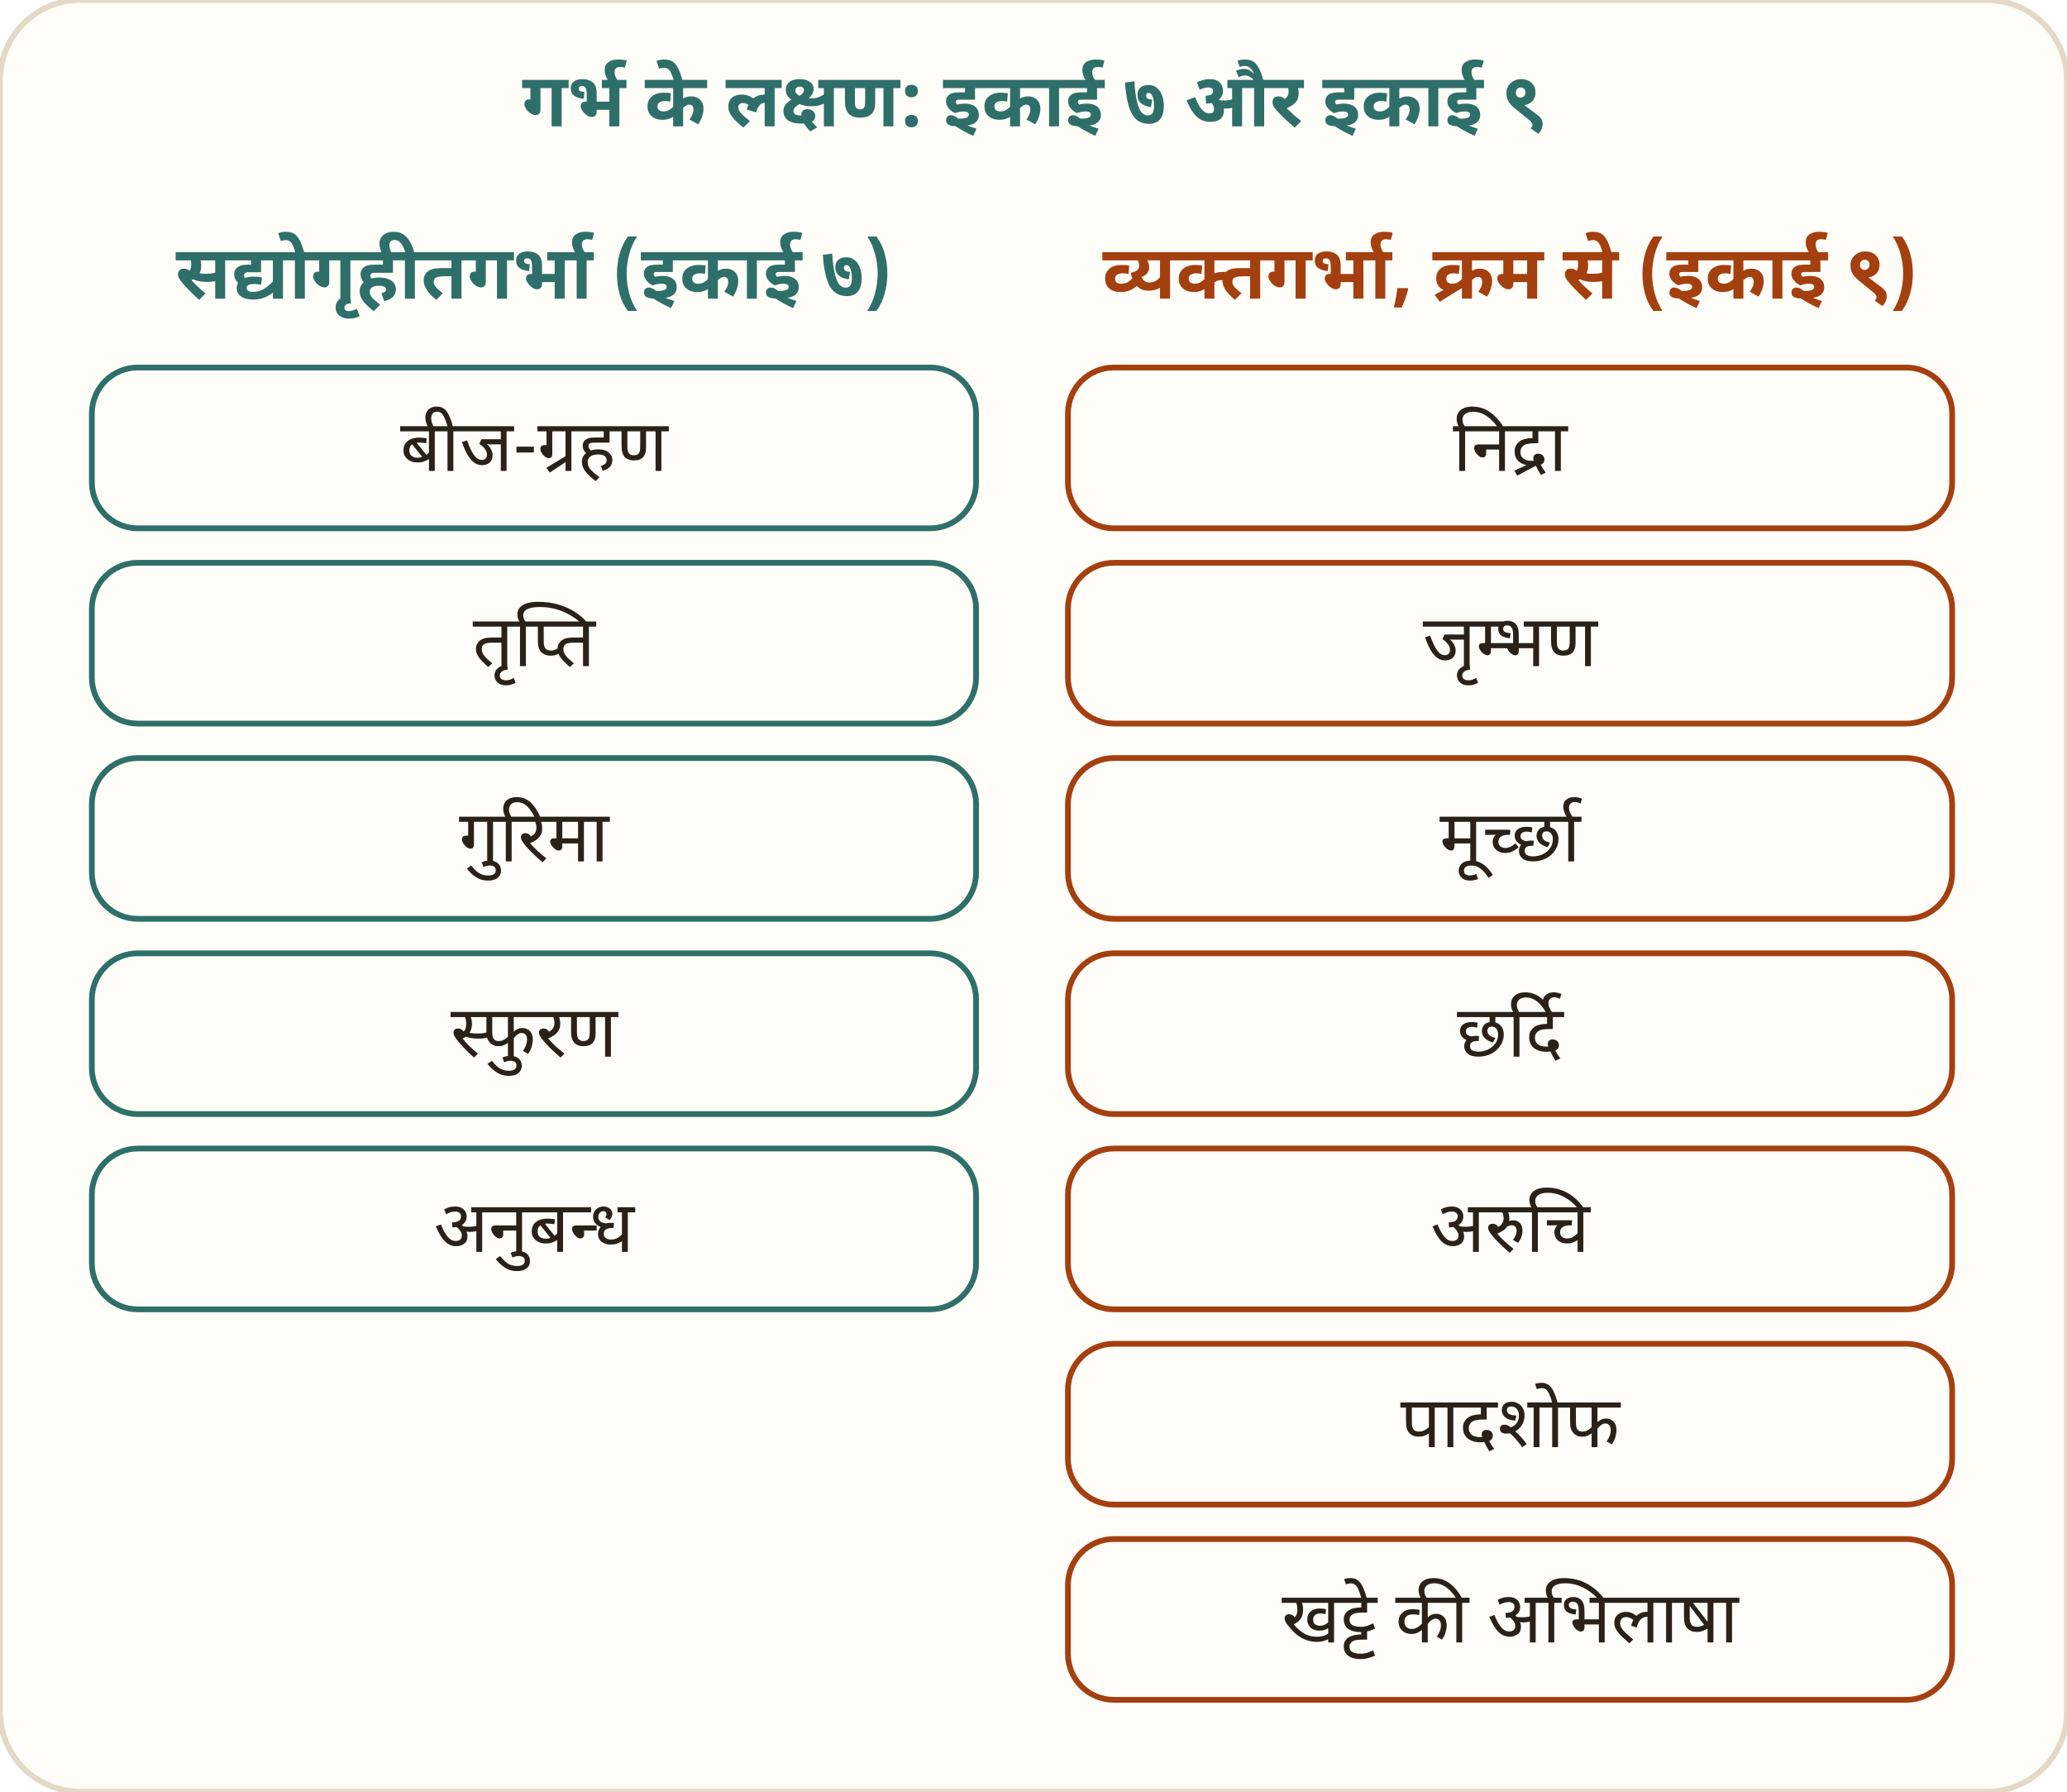
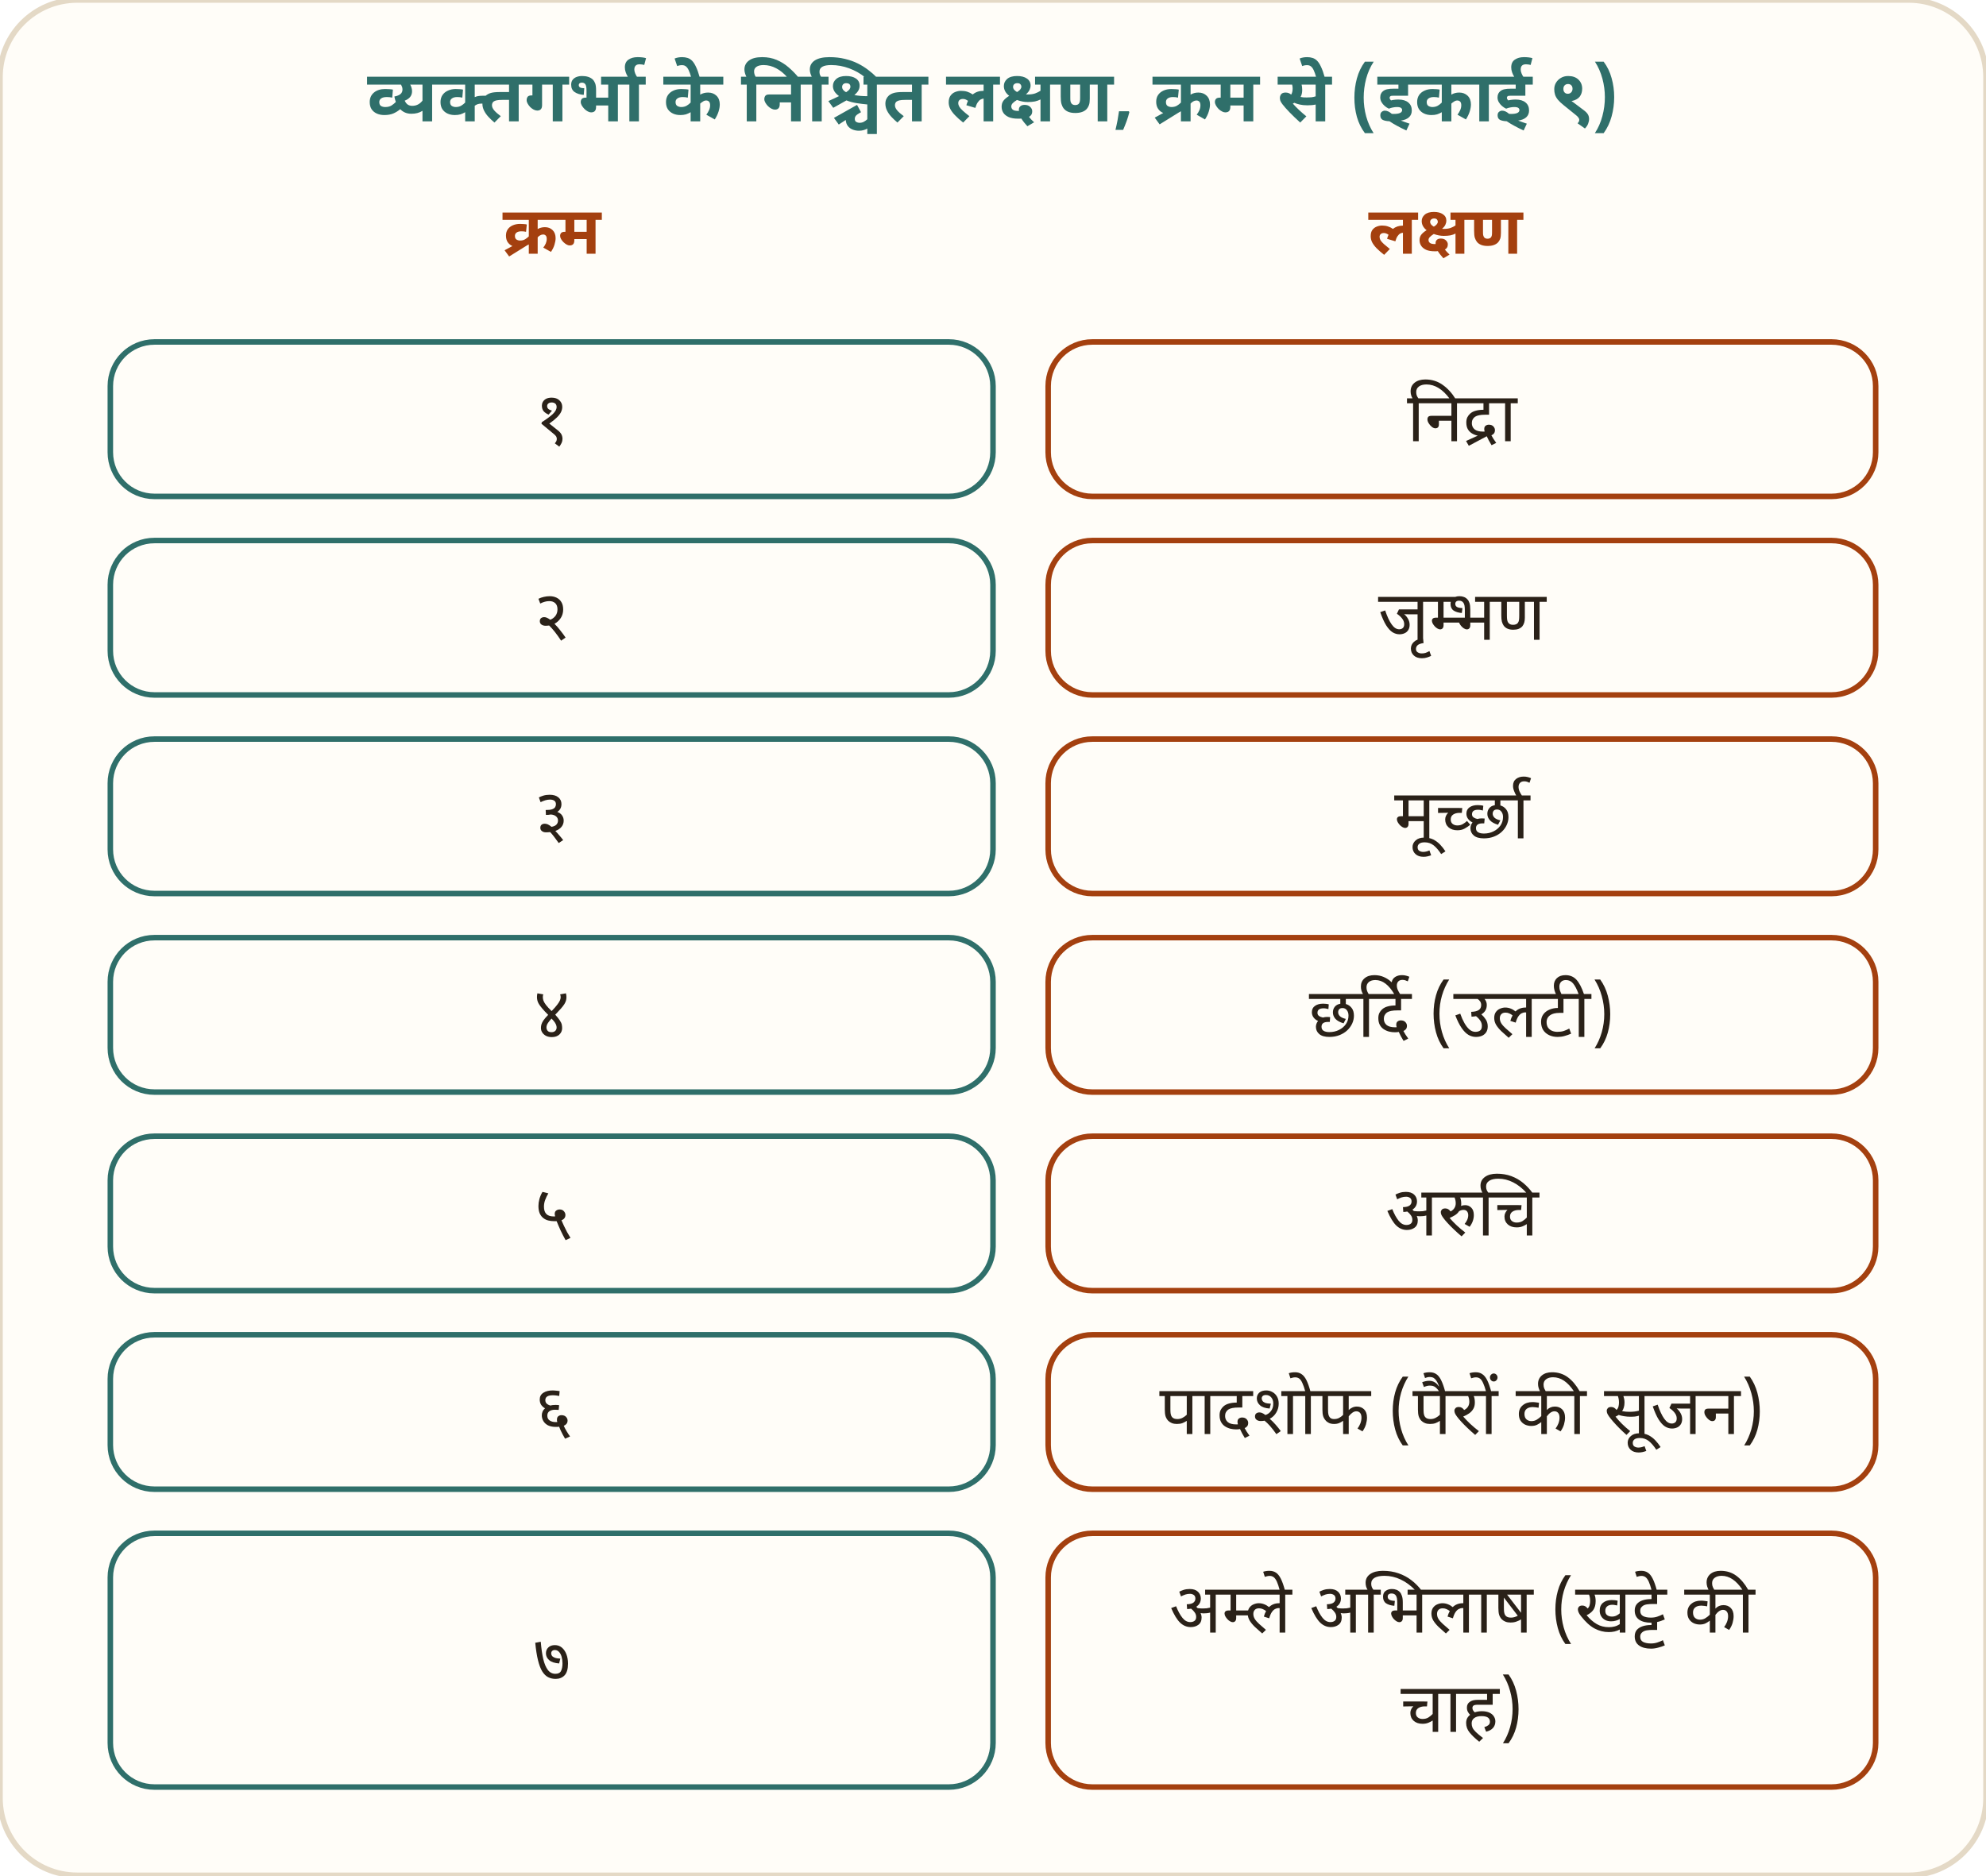
- <svg xmlns="http://www.w3.org/2000/svg" viewBox="0 0 360 312" role="img">
-   <rect width="360" height="312" rx="14" fill="#fffdf8" stroke="#e4d9c6" />
-   <text x="180" y="22" font-family="'Noto Sans Devanagari','Mukta','Nirmala UI','Mangal',sans-serif" font-size="13" font-weight="700" fill="#2f6f6a" text-anchor="middle">गर्भ के लक्षण: इकाई ७ और इकाई ९</text>
-   <text x="93" y="52" font-family="'Noto Sans Devanagari','Mukta','Nirmala UI','Mangal',sans-serif" font-size="13" font-weight="700" fill="#2f6f6a" text-anchor="middle">सद्योगृहीतगर्भा (इकाई ७)</text>
-   <rect x="16" y="64" width="154" height="28" rx="8" fill="#fffdf8" stroke="#2f6f6a" />
-   <text x="93.0" y="82.0" font-family="'Noto Sans Devanagari','Mukta','Nirmala UI','Mangal',sans-serif" font-size="12.5" font-weight="500" fill="#2a2118" text-anchor="middle">बीज-ग्रहण</text>
-   <rect x="16" y="98" width="154" height="28" rx="8" fill="#fffdf8" stroke="#2f6f6a" />
-   <text x="93.0" y="116.0" font-family="'Noto Sans Devanagari','Mukta','Nirmala UI','Mangal',sans-serif" font-size="12.5" font-weight="500" fill="#2a2118" text-anchor="middle">तृप्ति</text>
-   <rect x="16" y="132" width="154" height="28" rx="8" fill="#fffdf8" stroke="#2f6f6a" />
-   <text x="93.0" y="150.0" font-family="'Noto Sans Devanagari','Mukta','Nirmala UI','Mangal',sans-serif" font-size="12.5" font-weight="500" fill="#2a2118" text-anchor="middle">गुरिमा</text>
-   <rect x="16" y="166" width="154" height="28" rx="8" fill="#fffdf8" stroke="#2f6f6a" />
-   <text x="93.0" y="184.0" font-family="'Noto Sans Devanagari','Mukta','Nirmala UI','Mangal',sans-serif" font-size="12.5" font-weight="500" fill="#2a2118" text-anchor="middle">स्फुरण</text>
-   <rect x="16" y="200" width="154" height="28" rx="8" fill="#fffdf8" stroke="#2f6f6a" />
-   <text x="93.0" y="218.0" font-family="'Noto Sans Devanagari','Mukta','Nirmala UI','Mangal',sans-serif" font-size="12.5" font-weight="500" fill="#2a2118" text-anchor="middle">अनुबन्ध</text>
-   <text x="263" y="52" font-family="'Noto Sans Devanagari','Mukta','Nirmala UI','Mangal',sans-serif" font-size="13" font-weight="700" fill="#a4400f" text-anchor="middle">व्यक्तगर्भा, क्रम से (इकाई ९)</text>
-   <rect x="186" y="64" width="154" height="28" rx="8" fill="#fffdf8" stroke="#a4400f" />
-   <text x="263.0" y="82.0" font-family="'Noto Sans Devanagari','Mukta','Nirmala UI','Mangal',sans-serif" font-size="12.5" font-weight="500" fill="#2a2118" text-anchor="middle">निद्रा</text>
-   <rect x="186" y="98" width="154" height="28" rx="8" fill="#fffdf8" stroke="#a4400f" />
-   <text x="263.0" y="116.0" font-family="'Noto Sans Devanagari','Mukta','Nirmala UI','Mangal',sans-serif" font-size="12.5" font-weight="500" fill="#2a2118" text-anchor="middle">जृम्भण</text>
-   <rect x="186" y="132" width="154" height="28" rx="8" fill="#fffdf8" stroke="#a4400f" />
-   <text x="263.0" y="150.0" font-family="'Noto Sans Devanagari','Mukta','Nirmala UI','Mangal',sans-serif" font-size="12.5" font-weight="500" fill="#2a2118" text-anchor="middle">मूर्च्छा</text>
-   <rect x="186" y="166" width="154" height="28" rx="8" fill="#fffdf8" stroke="#a4400f" />
-   <text x="263.0" y="184.0" font-family="'Noto Sans Devanagari','Mukta','Nirmala UI','Mangal',sans-serif" font-size="12.5" font-weight="500" fill="#2a2118" text-anchor="middle">छर्दि</text>
-   <rect x="186" y="200" width="154" height="28" rx="8" fill="#fffdf8" stroke="#a4400f" />
-   <text x="263.0" y="218.0" font-family="'Noto Sans Devanagari','Mukta','Nirmala UI','Mangal',sans-serif" font-size="12.5" font-weight="500" fill="#2a2118" text-anchor="middle">अरुचि</text>
-   <rect x="186" y="234" width="154" height="28" rx="8" fill="#fffdf8" stroke="#a4400f" />
-   <text x="263.0" y="252.0" font-family="'Noto Sans Devanagari','Mukta','Nirmala UI','Mangal',sans-serif" font-size="12.5" font-weight="500" fill="#2a2118" text-anchor="middle">पादशोफ</text>
-   <rect x="186" y="268" width="154" height="28" rx="8" fill="#fffdf8" stroke="#a4400f" />
-   <text x="263.0" y="286.0" font-family="'Noto Sans Devanagari','Mukta','Nirmala UI','Mangal',sans-serif" font-size="12.5" font-weight="500" fill="#2a2118" text-anchor="middle">खट्टे की अभिलाषा</text>
+ <svg xmlns="http://www.w3.org/2000/svg" viewBox="0 0 360 340" role="img">
+   <rect width="360" height="340" rx="14" fill="#fffdf8" stroke="#e4d9c6" />
+   <text x="180" y="22" font-family="'Noto Sans Devanagari','Mukta','Nirmala UI','Mangal',sans-serif" font-size="13" font-weight="700" fill="#2f6f6a" text-anchor="middle">व्यक्तगर्भा के निश्चित लक्षण, क्रम से (इकाई ९)</text>
+   <text x="100" y="46" font-family="'Noto Sans Devanagari','Mukta','Nirmala UI','Mangal',sans-serif" font-size="12" font-weight="700" fill="#a4400f" text-anchor="middle">क्रम</text>
+   <text x="262" y="46" font-family="'Noto Sans Devanagari','Mukta','Nirmala UI','Mangal',sans-serif" font-size="12" font-weight="700" fill="#a4400f" text-anchor="middle">लक्षण</text>
+   <rect x="20" y="62" width="160" height="28" rx="8" fill="#fffdf8" stroke="#2f6f6a" />
+   <text x="100.0" y="80.0" font-family="'Noto Sans Devanagari','Mukta','Nirmala UI','Mangal',sans-serif" font-size="12.5" font-weight="500" fill="#2a2118" text-anchor="middle">१</text>
+   <rect x="190" y="62" width="150" height="28" rx="8" fill="#fffdf8" stroke="#a4400f" />
+   <text x="265.0" y="80.0" font-family="'Noto Sans Devanagari','Mukta','Nirmala UI','Mangal',sans-serif" font-size="12.5" font-weight="500" fill="#2a2118" text-anchor="middle">निद्रा</text>
+   <rect x="20" y="98" width="160" height="28" rx="8" fill="#fffdf8" stroke="#2f6f6a" />
+   <text x="100.0" y="116.0" font-family="'Noto Sans Devanagari','Mukta','Nirmala UI','Mangal',sans-serif" font-size="12.5" font-weight="500" fill="#2a2118" text-anchor="middle">२</text>
+   <rect x="190" y="98" width="150" height="28" rx="8" fill="#fffdf8" stroke="#a4400f" />
+   <text x="265.0" y="116.0" font-family="'Noto Sans Devanagari','Mukta','Nirmala UI','Mangal',sans-serif" font-size="12.5" font-weight="500" fill="#2a2118" text-anchor="middle">जृम्भण</text>
+   <rect x="20" y="134" width="160" height="28" rx="8" fill="#fffdf8" stroke="#2f6f6a" />
+   <text x="100.0" y="152.0" font-family="'Noto Sans Devanagari','Mukta','Nirmala UI','Mangal',sans-serif" font-size="12.5" font-weight="500" fill="#2a2118" text-anchor="middle">३</text>
+   <rect x="190" y="134" width="150" height="28" rx="8" fill="#fffdf8" stroke="#a4400f" />
+   <text x="265.0" y="152.0" font-family="'Noto Sans Devanagari','Mukta','Nirmala UI','Mangal',sans-serif" font-size="12.5" font-weight="500" fill="#2a2118" text-anchor="middle">मूर्च्छा</text>
+   <rect x="20" y="170" width="160" height="28" rx="8" fill="#fffdf8" stroke="#2f6f6a" />
+   <text x="100.0" y="188.0" font-family="'Noto Sans Devanagari','Mukta','Nirmala UI','Mangal',sans-serif" font-size="12.5" font-weight="500" fill="#2a2118" text-anchor="middle">४</text>
+   <rect x="190" y="170" width="150" height="28" rx="8" fill="#fffdf8" stroke="#a4400f" />
+   <text x="265.0" y="188.0" font-family="'Noto Sans Devanagari','Mukta','Nirmala UI','Mangal',sans-serif" font-size="12.5" font-weight="500" fill="#2a2118" text-anchor="middle">छर्दि (उलटी)</text>
+   <rect x="20" y="206" width="160" height="28" rx="8" fill="#fffdf8" stroke="#2f6f6a" />
+   <text x="100.0" y="224.0" font-family="'Noto Sans Devanagari','Mukta','Nirmala UI','Mangal',sans-serif" font-size="12.5" font-weight="500" fill="#2a2118" text-anchor="middle">५</text>
+   <rect x="190" y="206" width="150" height="28" rx="8" fill="#fffdf8" stroke="#a4400f" />
+   <text x="265.0" y="224.0" font-family="'Noto Sans Devanagari','Mukta','Nirmala UI','Mangal',sans-serif" font-size="12.5" font-weight="500" fill="#2a2118" text-anchor="middle">अरुचि</text>
+   <rect x="20" y="242" width="160" height="28" rx="8" fill="#fffdf8" stroke="#2f6f6a" />
+   <text x="100.0" y="260.0" font-family="'Noto Sans Devanagari','Mukta','Nirmala UI','Mangal',sans-serif" font-size="12.5" font-weight="500" fill="#2a2118" text-anchor="middle">६</text>
+   <rect x="190" y="242" width="150" height="28" rx="8" fill="#fffdf8" stroke="#a4400f" />
+   <text x="265.0" y="260.0" font-family="'Noto Sans Devanagari','Mukta','Nirmala UI','Mangal',sans-serif" font-size="12.5" font-weight="500" fill="#2a2118" text-anchor="middle">पादशोफ (पैरों की सूजन)</text>
+   <rect x="20" y="278" width="160" height="46" rx="8" fill="#fffdf8" stroke="#2f6f6a" />
+   <text x="100.0" y="305.0" font-family="'Noto Sans Devanagari','Mukta','Nirmala UI','Mangal',sans-serif" font-size="12.5" font-weight="500" fill="#2a2118" text-anchor="middle">७</text>
+   <rect x="190" y="278" width="150" height="46" rx="8" fill="#fffdf8" stroke="#a4400f" />
+   <text x="265.0" y="296.0" font-family="'Noto Sans Devanagari','Mukta','Nirmala UI','Mangal',sans-serif" font-size="12.5" font-weight="500" fill="#2a2118" text-anchor="middle">अम्ले अभिलाष (खट्टे की</text>
+   <text x="265.0" y="314.0" font-family="'Noto Sans Devanagari','Mukta','Nirmala UI','Mangal',sans-serif" font-size="12.5" font-weight="500" fill="#2a2118" text-anchor="middle">चाह)</text>
</svg>
